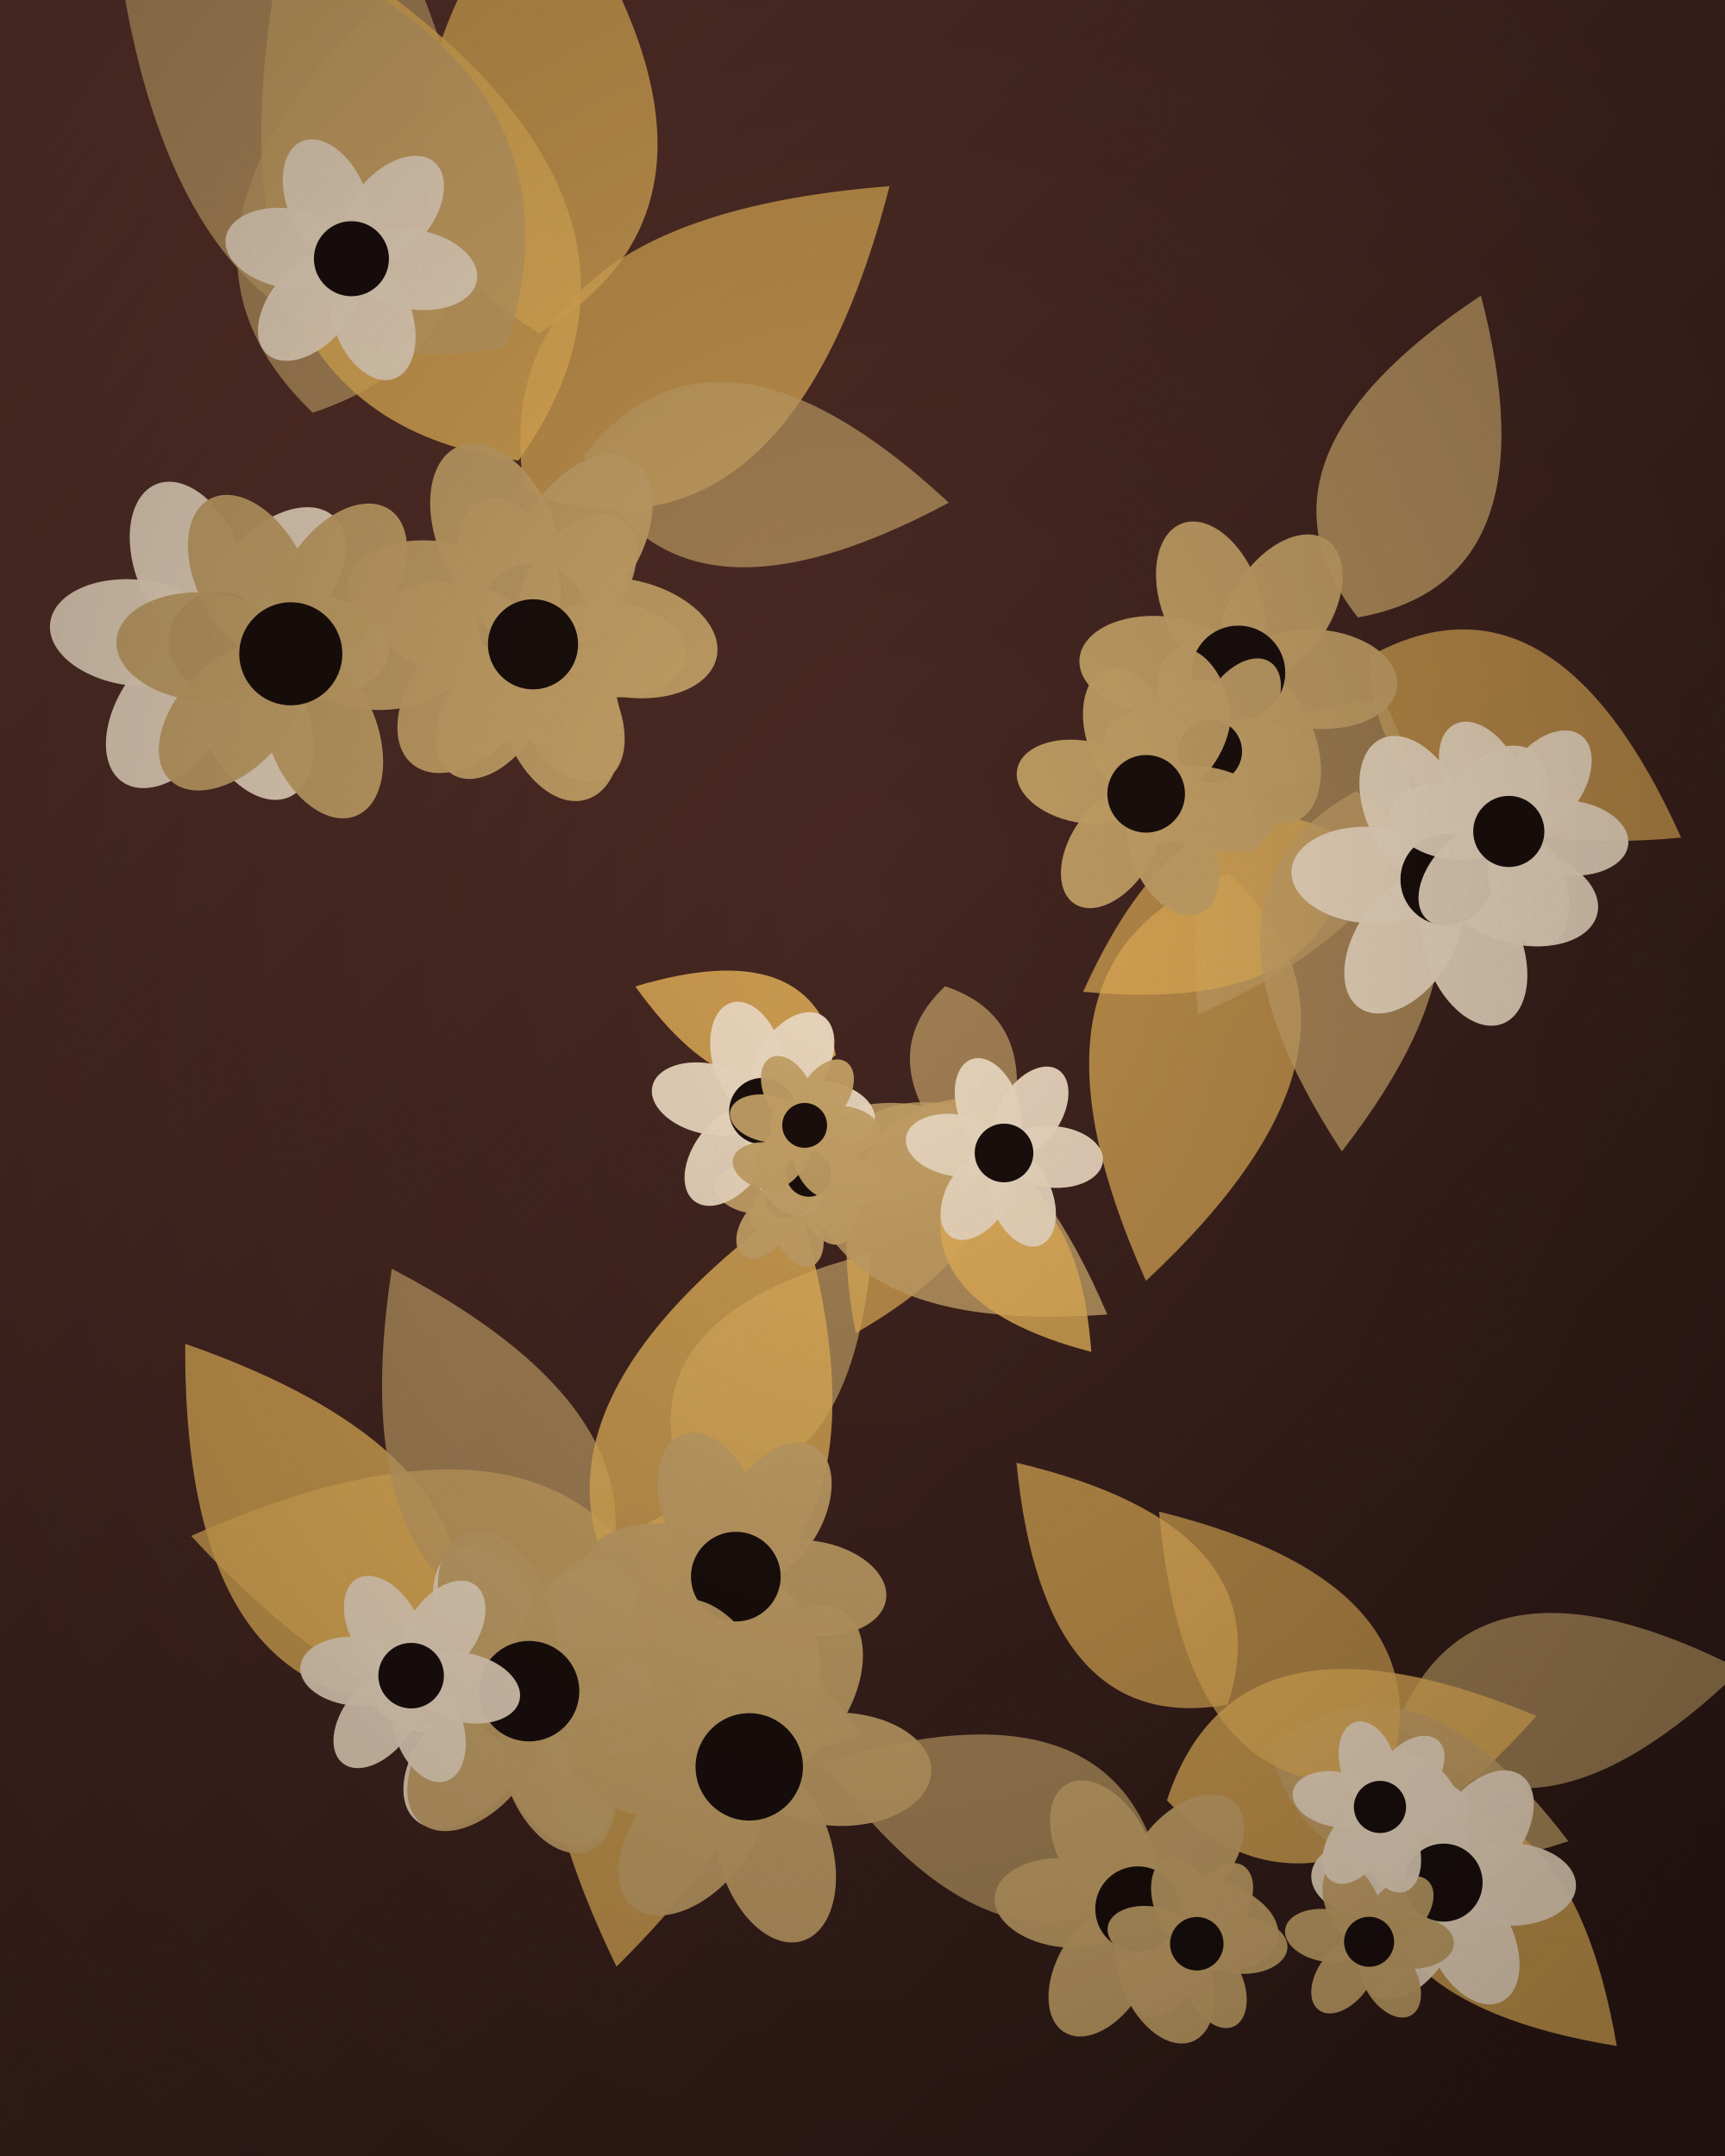
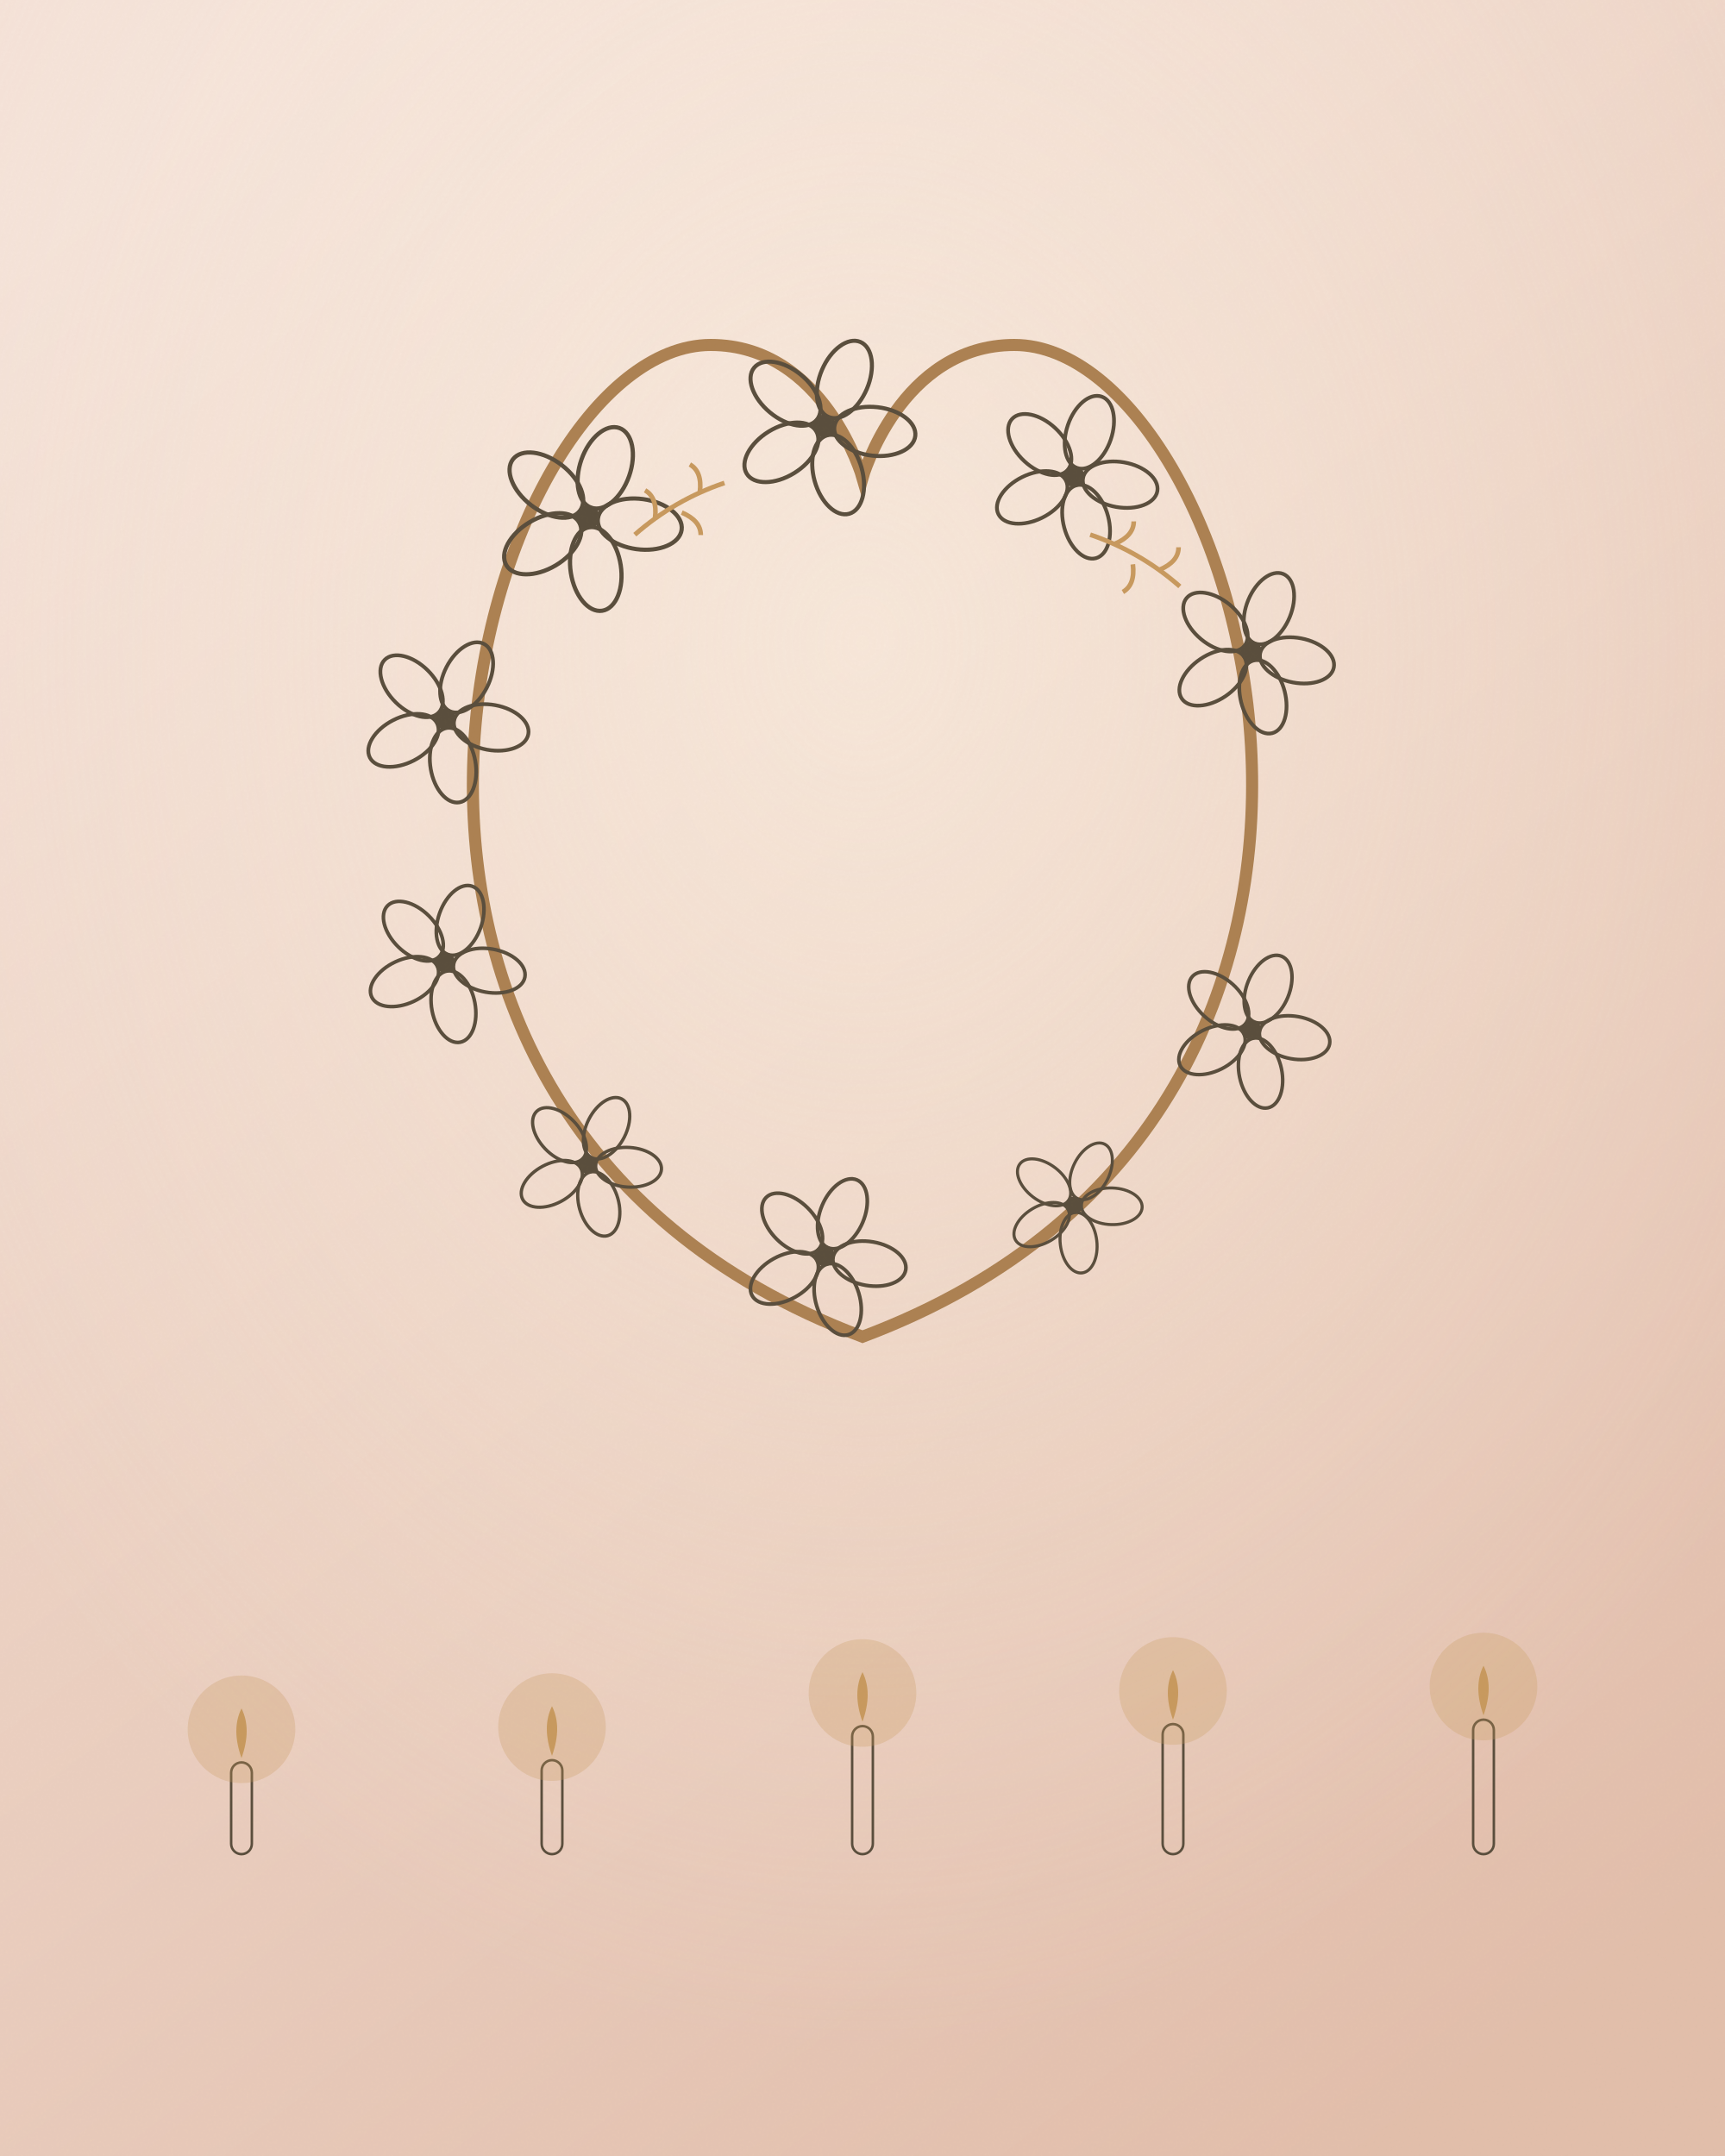
<svg xmlns="http://www.w3.org/2000/svg" width="800" height="1000" viewBox="0 0 800 1000" role="img">
  <defs>
-     <linearGradient id="g5" x1="0.1" y1="0" x2="0.9" y2="1">
-       <stop offset="0%" stop-color="#5c342c" />
-       <stop offset="100%" stop-color="#2c1815" />
+     <linearGradient id="g5" x1="0.2" y1="0" x2="0.8" y2="1">
+       <stop offset="0%" stop-color="#f5e2d8" />
+       <stop offset="100%" stop-color="#e3bfab" />
    </linearGradient>
-     <radialGradient id="v5" cx="50%" cy="42%" r="72%">
-       <stop offset="0%" stop-color="#000000" stop-opacity="0" />
-       <stop offset="100%" stop-color="#000000" stop-opacity="0.3" />
+     <radialGradient id="glow5" cx="50%" cy="30%" r="65%">
+       <stop offset="0%" stop-color="#fff6e8" stop-opacity="0.55" />
+       <stop offset="100%" stop-color="#fff6e8" stop-opacity="0" />
    </radialGradient>
    <filter id="n5">
-       <feTurbulence type="fractalNoise" baseFrequency="0.8" numOctaves="2" stitchTiles="stitch" result="noise" />
-       <feColorMatrix in="noise" type="matrix" values="0 0 0 0 0  0 0 0 0 0  0 0 0 0 0  0 0 0 0.06 0" />
+       <feTurbulence type="fractalNoise" baseFrequency="0.85" numOctaves="2" stitchTiles="stitch" result="noise" />
+       <feColorMatrix in="noise" type="matrix" values="0 0 0 0 0  0 0 0 0 0  0 0 0 0 0  0 0 0 0.035 0" />
    </filter>
  </defs>
  <rect width="800" height="1000" fill="url(#g5)" />
-   <path d="M 243.233 228.276 Q 309.509 117.816 464.154 228.276 Q 309.509 338.736 243.233 228.276 Z" fill="#e8b45a" opacity="0.757" transform="rotate(320.0293 243.233 228.2761)" />
-   <path d="M 270.814 211.322 Q 322.001 126.01 441.437 211.322 Q 322.001 296.633 270.814 211.322 Z" fill="#c9a469" opacity="0.718" transform="rotate(7.351852 270.8142 211.3216)" />
-   <path d="M 249.998 154.533 Q 315.678 45.066 468.931 154.533 Q 315.678 263.999 249.998 154.533 Z" fill="#e8b45a" opacity="0.794" transform="rotate(270.1373 249.998 154.5325)" />
-   <path d="M 145.021 191.39 Q 208.057 86.33 355.142 191.39 Q 208.057 296.451 145.021 191.39 Z" fill="#c9a469" opacity="0.731" transform="rotate(282.8302 145.0212 191.3903)" />
-   <path d="M 240.477 213.599 Q 321.637 78.332 511.01 213.599 Q 321.637 348.865 240.477 213.599 Z" fill="#e8b45a" opacity="0.834" transform="rotate(246.5417 240.4766 213.5988)" />
-   <path d="M 234.646 161.217 Q 318.556 21.367 514.346 161.217 Q 318.556 301.067 234.646 161.217 Z" fill="#c9a469" opacity="0.788" transform="rotate(229.0494 234.6455 161.2171)" />
-   <g>
-     <ellipse cx="289.0" cy="295.8" rx="44.3" ry="27.2" fill="#c9a469" opacity="0.96" transform="rotate(11.55451 289.0 295.8)" />
-     <ellipse cx="259.2" cy="328.4" rx="44.3" ry="27.2" fill="#c9a469" opacity="0.96" transform="rotate(73.32517 259.2 328.4)" />
-     <ellipse cx="219.5" cy="320.3" rx="44.3" ry="27.2" fill="#c9a469" opacity="0.96" transform="rotate(129.6986 219.5 320.3)" />
-     <ellipse cx="204.9" cy="278.7" rx="44.3" ry="27.2" fill="#c9a469" opacity="0.96" transform="rotate(191.5061 204.9 278.7)" />
-     <ellipse cx="230.0" cy="247.8" rx="44.3" ry="27.2" fill="#c9a469" opacity="0.96" transform="rotate(246.7668 230.0 247.8)" />
-     <ellipse cx="269.7" cy="250.9" rx="44.3" ry="27.2" fill="#c9a469" opacity="0.96" transform="rotate(302.0682 269.7 250.9)" />
-     <circle cx="246.931" cy="287.248" r="25.7" fill="#1a0f0d" />
+   <rect width="800" height="1000" fill="url(#glow5)" />
+   <path d="M 400 620     C 118.4 514.4, 224 160, 329.6 160     C 382.4 160, 400 221.6, 400 221.6     C 400 221.6, 417.6 160, 470.4 160     C 576 160, 681.6 514.4, 400 620 Z" fill="none" stroke="#ad8253" stroke-width="5.6" />
+   <g fill="none" stroke="#5b4f3d" stroke-width="1.646">
+     <ellipse cx="600.4" cy="481.3" rx="16.5" ry="9.9" transform="rotate(10.18685 600.4 481.3)" />
+     <ellipse cx="584.6" cy="497.7" rx="16.5" ry="9.9" transform="rotate(78.00938 584.6 497.7)" />
+     <ellipse cx="562.1" cy="486.9" rx="16.5" ry="9.9" transform="rotate(153.3269 562.1 486.9)" />
+     <ellipse cx="565.2" cy="464.0" rx="16.5" ry="9.9" transform="rotate(222.3107 565.2 464.0)" />
+     <ellipse cx="588.1" cy="458.8" rx="16.5" ry="9.9" transform="rotate(292.3525 588.1 458.8)" />
+     <circle cx="580.34" cy="477.711" r="4.6" fill="#5b4f3d" stroke="none" />
  </g>
-   <g>
-     <ellipse cx="140.4" cy="299.8" rx="40.1" ry="24.6" fill="#f0ddc4" opacity="0.96" transform="rotate(2.954068 140.4 299.8)" />
-     <ellipse cx="117.7" cy="333.1" rx="40.1" ry="24.6" fill="#f0ddc4" opacity="0.96" transform="rotate(65.48735 117.7 333.1)" />
-     <ellipse cx="79.6" cy="329.7" rx="40.1" ry="24.6" fill="#f0ddc4" opacity="0.96" transform="rotate(124.6128 79.6 329.7)" />
-     <ellipse cx="63.1" cy="293.5" rx="40.1" ry="24.6" fill="#f0ddc4" opacity="0.96" transform="rotate(186.3871 63.1 293.5)" />
-     <ellipse cx="87.4" cy="261.8" rx="40.1" ry="24.6" fill="#f0ddc4" opacity="0.96" transform="rotate(248.3788 87.4 261.8)" />
-     <ellipse cx="127.8" cy="269.2" rx="40.1" ry="24.6" fill="#f0ddc4" opacity="0.96" transform="rotate(312.4005 127.8 269.2)" />
-     <circle cx="101.647" cy="297.797" r="23.3" fill="#1a0f0d" />
+   <g fill="none" stroke="#5b4f3d" stroke-width="1.412">
+     <ellipse cx="515.6" cy="559.5" rx="14.1" ry="8.5" transform="rotate(1.771385 515.6 559.5)" />
+     <ellipse cx="500.2" cy="576.4" rx="14.1" ry="8.5" transform="rotate(83.26355 500.2 576.4)" />
+     <ellipse cx="483.1" cy="568.0" rx="14.1" ry="8.5" transform="rotate(149.1202 483.1 568.0)" />
+     <ellipse cx="484.2" cy="548.4" rx="14.1" ry="8.5" transform="rotate(217.3436 484.2 548.4)" />
+     <ellipse cx="506.0" cy="543.3" rx="14.1" ry="8.5" transform="rotate(296.5987 506.0 543.3)" />
+     <circle cx="498.125" cy="558.977" r="4.0" fill="#5b4f3d" stroke="none" />
  </g>
-   <g>
-     <ellipse cx="174.7" cy="304.1" rx="41.2" ry="25.2" fill="#c9a469" opacity="0.96" transform="rotate(1.217179 174.7 304.1)" />
-     <ellipse cx="149.7" cy="340.2" rx="41.2" ry="25.2" fill="#c9a469" opacity="0.96" transform="rotate(68.09406 149.7 340.2)" />
-     <ellipse cx="107.4" cy="332.1" rx="41.2" ry="25.2" fill="#c9a469" opacity="0.96" transform="rotate(133.5525 107.4 332.1)" />
-     <ellipse cx="95.1" cy="300.1" rx="41.2" ry="25.2" fill="#c9a469" opacity="0.96" transform="rotate(184.5508 95.1 300.1)" />
-     <ellipse cx="116.5" cy="267.9" rx="41.2" ry="25.2" fill="#c9a469" opacity="0.96" transform="rotate(242.5305 116.5 267.9)" />
-     <ellipse cx="157.5" cy="270.4" rx="41.2" ry="25.2" fill="#c9a469" opacity="0.96" transform="rotate(304.5295 157.5 270.4)" />
-     <circle cx="134.863" cy="303.246" r="23.9" fill="#1a0f0d" />
+   <g fill="none" stroke="#5b4f3d" stroke-width="1.706">
+     <ellipse cx="403.2" cy="586.1" rx="17.1" ry="10.2" transform="rotate(9.80193 403.2 586.1)" />
+     <ellipse cx="388.5" cy="602.7" rx="17.1" ry="10.2" transform="rotate(73.13275 388.5 602.7)" />
+     <ellipse cx="363.8" cy="592.7" rx="17.1" ry="10.2" transform="rotate(151.1736 363.8 592.7)" />
+     <ellipse cx="367.4" cy="567.5" rx="17.1" ry="10.2" transform="rotate(225.0028 367.4 567.5)" />
+     <ellipse cx="390.7" cy="563.0" rx="17.1" ry="10.2" transform="rotate(293.0994 390.7 563.0)" />
+     <circle cx="382.36" cy="582.465" r="4.8" fill="#5b4f3d" stroke="none" />
  </g>
-   <g>
-     <ellipse cx="191.6" cy="125.0" rx="30.0" ry="18.4" fill="#f0ddc4" opacity="0.96" transform="rotate(9.924833 191.6 125.0)" />
-     <ellipse cx="172.7" cy="147.4" rx="30.0" ry="18.4" fill="#f0ddc4" opacity="0.96" transform="rotate(70.40236 172.7 147.4)" />
-     <ellipse cx="143.8" cy="141.8" rx="30.0" ry="18.4" fill="#f0ddc4" opacity="0.96" transform="rotate(131.4509 143.8 141.8)" />
-     <ellipse cx="134.3" cy="115.2" rx="30.0" ry="18.4" fill="#f0ddc4" opacity="0.96" transform="rotate(189.578 134.3 115.2)" />
-     <ellipse cx="151.7" cy="93.2" rx="30.0" ry="18.4" fill="#f0ddc4" opacity="0.96" transform="rotate(247.1266 151.7 93.2)" />
-     <ellipse cx="181.9" cy="98.0" rx="30.0" ry="18.4" fill="#f0ddc4" opacity="0.96" transform="rotate(310.6841 181.9 98.0)" />
-     <circle cx="162.979" cy="119.996" r="17.4" fill="#1a0f0d" />
+   <g fill="none" stroke="#5b4f3d" stroke-width="1.527">
+     <ellipse cx="291.5" cy="541.4" rx="15.3" ry="9.2" transform="rotate(3.720738 291.5 541.4)" />
+     <ellipse cx="277.7" cy="558.4" rx="15.3" ry="9.2" transform="rotate(74.355 277.7 558.4)" />
+     <ellipse cx="255.9" cy="549.1" rx="15.3" ry="9.2" transform="rotate(151.8477 255.9 549.1)" />
+     <ellipse cx="259.5" cy="526.5" rx="15.3" ry="9.2" transform="rotate(226.1896 259.5 526.5)" />
+     <ellipse cx="281.3" cy="523.3" rx="15.3" ry="9.2" transform="rotate(297.1334 281.3 523.3)" />
+     <circle cx="272.626" cy="540.145" r="4.3" fill="#5b4f3d" stroke="none" />
  </g>
-   <g>
-     <ellipse cx="282.0" cy="301.3" rx="36.1" ry="22.1" fill="#c9a469" opacity="0.96" transform="rotate(4.010127 282.0 301.3)" />
-     <ellipse cx="263.8" cy="329.6" rx="36.1" ry="22.1" fill="#c9a469" opacity="0.96" transform="rotate(61.66928 263.8 329.6)" />
-     <ellipse cx="228.8" cy="328.5" rx="36.1" ry="22.1" fill="#c9a469" opacity="0.96" transform="rotate(121.8889 228.8 328.5)" />
-     <ellipse cx="212.9" cy="292.4" rx="36.1" ry="22.1" fill="#c9a469" opacity="0.96" transform="rotate(190.7258 212.9 292.4)" />
-     <ellipse cx="236.1" cy="265.8" rx="36.1" ry="22.1" fill="#c9a469" opacity="0.96" transform="rotate(251.4243 236.1 265.8)" />
-     <ellipse cx="267.6" cy="270.5" rx="36.1" ry="22.1" fill="#c9a469" opacity="0.96" transform="rotate(305.7972 267.6 270.5)" />
-     <circle cx="247.195" cy="298.845" r="20.9" fill="#1a0f0d" />
+   <g fill="none" stroke="#5b4f3d" stroke-width="1.676">
+     <ellipse cx="226.9" cy="450.2" rx="16.8" ry="10.1" transform="rotate(10.26584 226.9 450.2)" />
+     <ellipse cx="210.3" cy="466.9" rx="16.8" ry="10.1" transform="rotate(79.29087 210.3 466.9)" />
+     <ellipse cx="187.6" cy="455.3" rx="16.8" ry="10.1" transform="rotate(154.9621 187.6 455.3)" />
+     <ellipse cx="191.7" cy="431.9" rx="16.8" ry="10.1" transform="rotate(224.724 191.7 431.9)" />
+     <ellipse cx="213.4" cy="426.9" rx="16.8" ry="10.1" transform="rotate(289.6021 213.4 426.9)" />
+     <circle cx="206.444" cy="446.486" r="4.7" fill="#5b4f3d" stroke="none" />
  </g>
-   <path d="M 569.73 405.321 Q 627.512 309.018 762.337 405.321 Q 627.512 501.625 569.73 405.321 Z" fill="#e8b45a" opacity="0.729" transform="rotate(101.463 569.7295 405.3212)" />
-   <path d="M 629.742 286.376 Q 677.682 206.477 789.541 286.376 Q 677.682 366.275 629.742 286.376 Z" fill="#c9a469" opacity="0.808" transform="rotate(290.9151 629.7423 286.376)" />
-   <path d="M 635.38 304.285 Q 685.498 220.755 802.44 304.285 Q 685.498 387.815 635.38 304.285 Z" fill="#e8b45a" opacity="0.714" transform="rotate(30.27469 635.3798 304.285)" />
-   <path d="M 641.812 325.063 Q 692.545 240.509 810.92 325.063 Q 692.545 409.617 641.812 325.063 Z" fill="#c9a469" opacity="0.704" transform="rotate(120.6528 641.8123 325.0632)" />
-   <path d="M 624.566 388.948 Q 666.985 318.248 765.964 388.948 Q 666.985 459.647 624.566 388.948 Z" fill="#e8b45a" opacity="0.711" transform="rotate(149.8272 624.5658 388.9476)" />
-   <path d="M 628.855 366.931 Q 679.027 283.31 796.096 366.931 Q 679.027 450.551 628.855 366.931 Z" fill="#c9a469" opacity="0.763" transform="rotate(92.24228 628.8551 366.9307)" />
-   <g>
-     <ellipse cx="610.5" cy="315.0" rx="37.6" ry="23.0" fill="#c9a469" opacity="0.96" transform="rotate(4.751684 610.5 315.0)" />
-     <ellipse cx="587.3" cy="345.9" rx="37.6" ry="23.0" fill="#c9a469" opacity="0.96" transform="rotate(69.06809 587.3 345.9)" />
-     <ellipse cx="552.9" cy="341.4" rx="37.6" ry="23.0" fill="#c9a469" opacity="0.96" transform="rotate(125.9094 552.9 341.4)" />
-     <ellipse cx="538.1" cy="308.8" rx="37.6" ry="23.0" fill="#c9a469" opacity="0.96" transform="rotate(185.0459 538.1 308.8)" />
-     <ellipse cx="561.4" cy="278.0" rx="37.6" ry="23.0" fill="#c9a469" opacity="0.96" transform="rotate(249.3512 561.4 278.0)" />
-     <ellipse cx="594.4" cy="281.7" rx="37.6" ry="23.0" fill="#c9a469" opacity="0.96" transform="rotate(303.6615 594.4 281.7)" />
-     <circle cx="574.27" cy="311.976" r="21.8" fill="#1a0f0d" />
+   <g fill="none" stroke="#5b4f3d" stroke-width="1.753">
+     <ellipse cx="227.8" cy="337.4" rx="17.5" ry="10.5" transform="rotate(10.33864 227.8 337.4)" />
+     <ellipse cx="210.1" cy="354.9" rx="17.5" ry="10.5" transform="rotate(80.30091 210.1 354.9)" />
+     <ellipse cx="187.1" cy="343.4" rx="17.5" ry="10.5" transform="rotate(152.8775 187.1 343.4)" />
+     <ellipse cx="190.9" cy="318.3" rx="17.5" ry="10.5" transform="rotate(224.4254 190.9 318.3)" />
+     <ellipse cx="216.4" cy="314.2" rx="17.5" ry="10.5" transform="rotate(297.2436 216.4 314.2)" />
+     <circle cx="206.444" cy="333.514" r="4.9" fill="#5b4f3d" stroke="none" />
  </g>
-   <g>
-     <ellipse cx="705.2" cy="415.7" rx="36.5" ry="22.4" fill="#f0ddc4" opacity="0.96" transform="rotate(12.69672 705.2 415.7)" />
-     <ellipse cx="683.6" cy="440.8" rx="36.5" ry="22.4" fill="#f0ddc4" opacity="0.96" transform="rotate(68.62433 683.6 440.8)" />
-     <ellipse cx="651.0" cy="437.3" rx="36.5" ry="22.4" fill="#f0ddc4" opacity="0.96" transform="rotate(123.8409 651.0 437.3)" />
-     <ellipse cx="635.4" cy="405.9" rx="36.5" ry="22.4" fill="#f0ddc4" opacity="0.96" transform="rotate(183.3421 635.4 405.9)" />
-     <ellipse cx="655.9" cy="375.8" rx="36.5" ry="22.4" fill="#f0ddc4" opacity="0.96" transform="rotate(245.227 655.9 375.8)" />
-     <ellipse cx="690.4" cy="378.6" rx="36.5" ry="22.4" fill="#f0ddc4" opacity="0.96" transform="rotate(303.8809 690.4 378.6)" />
-     <circle cx="670.691" cy="407.93" r="21.2" fill="#1a0f0d" />
+   <g fill="none" stroke="#5b4f3d" stroke-width="1.958">
+     <ellipse cx="296.7" cy="243.1" rx="19.6" ry="11.7" transform="rotate(7.758853 296.7 243.1)" />
+     <ellipse cx="276.3" cy="263.9" rx="19.6" ry="11.7" transform="rotate(81.20485 276.3 263.9)" />
+     <ellipse cx="251.7" cy="252.2" rx="19.6" ry="11.7" transform="rotate(149.4135 251.7 252.2)" />
+     <ellipse cx="253.4" cy="225.0" rx="19.6" ry="11.7" transform="rotate(217.6545 253.4 225.0)" />
+     <ellipse cx="280.7" cy="217.0" rx="19.6" ry="11.7" transform="rotate(289.5001 280.7 217.0)" />
+     <circle cx="272.626" cy="239.855" r="5.5" fill="#5b4f3d" stroke="none" />
  </g>
-   <g>
-     <ellipse cx="585.8" cy="349.5" rx="25.3" ry="15.5" fill="#c9a469" opacity="0.96" transform="rotate(2.438411 585.8 349.5)" />
-     <ellipse cx="570.5" cy="371.2" rx="25.3" ry="15.5" fill="#c9a469" opacity="0.96" transform="rotate(67.88216 570.5 371.2)" />
-     <ellipse cx="547.2" cy="368.6" rx="25.3" ry="15.5" fill="#c9a469" opacity="0.96" transform="rotate(125.055 547.2 368.6)" />
-     <ellipse cx="537.1" cy="344.9" rx="25.3" ry="15.5" fill="#c9a469" opacity="0.96" transform="rotate(188.502 537.1 344.9)" />
-     <ellipse cx="553.6" cy="325.2" rx="25.3" ry="15.5" fill="#c9a469" opacity="0.96" transform="rotate(251.5473 553.6 325.2)" />
-     <ellipse cx="575.0" cy="328.1" rx="25.3" ry="15.5" fill="#c9a469" opacity="0.96" transform="rotate(303.8019 575.0 328.1)" />
-     <circle cx="561.312" cy="348.485" r="14.7" fill="#1a0f0d" />
+   <g fill="none" stroke="#5b4f3d" stroke-width="1.891">
+     <ellipse cx="405.7" cy="200.1" rx="18.9" ry="11.3" transform="rotate(6.346205 405.7 200.1)" />
+     <ellipse cx="388.7" cy="220.1" rx="18.9" ry="11.3" transform="rotate(74.36325 388.7 220.1)" />
+     <ellipse cx="362.4" cy="209.8" rx="18.9" ry="11.3" transform="rotate(148.3899 362.4 209.8)" />
+     <ellipse cx="364.3" cy="182.6" rx="18.9" ry="11.3" transform="rotate(219.6902 364.3 182.6)" />
+     <ellipse cx="391.6" cy="176.0" rx="18.9" ry="11.3" transform="rotate(293.1097 391.6 176.0)" />
+     <circle cx="382.36" cy="197.535" r="5.3" fill="#5b4f3d" stroke="none" />
  </g>
-   <g>
-     <ellipse cx="727.0" cy="388.6" rx="28.3" ry="17.4" fill="#f0ddc4" opacity="0.96" transform="rotate(6.205631 727.0 388.6)" />
-     <ellipse cx="708.9" cy="411.5" rx="28.3" ry="17.4" fill="#f0ddc4" opacity="0.96" transform="rotate(70.42256 708.9 411.5)" />
-     <ellipse cx="681.0" cy="405.7" rx="28.3" ry="17.4" fill="#f0ddc4" opacity="0.96" transform="rotate(133.1327 681.0 405.7)" />
-     <ellipse cx="672.7" cy="381.0" rx="28.3" ry="17.4" fill="#f0ddc4" opacity="0.96" transform="rotate(189.7824 672.7 381.0)" />
-     <ellipse cx="687.4" cy="361.2" rx="28.3" ry="17.4" fill="#f0ddc4" opacity="0.96" transform="rotate(243.2453 687.4 361.2)" />
-     <ellipse cx="716.2" cy="363.7" rx="28.3" ry="17.4" fill="#f0ddc4" opacity="0.96" transform="rotate(307.0054 716.2 363.7)" />
-     <circle cx="699.733" cy="385.639" r="16.5" fill="#1a0f0d" />
+   <g fill="none" stroke="#5b4f3d" stroke-width="1.751">
+     <ellipse cx="519.5" cy="224.8" rx="17.5" ry="10.5" transform="rotate(9.920413 519.5 224.8)" />
+     <ellipse cx="503.7" cy="242.0" rx="17.5" ry="10.5" transform="rotate(75.05499 503.7 242.0)" />
+     <ellipse cx="478.7" cy="230.7" rx="17.5" ry="10.5" transform="rotate(153.6264 478.7 230.7)" />
+     <ellipse cx="482.2" cy="206.2" rx="17.5" ry="10.5" transform="rotate(222.8931 482.2 206.2)" />
+     <ellipse cx="505.2" cy="200.5" rx="17.5" ry="10.5" transform="rotate(288.9737 505.2 200.5)" />
+     <circle cx="498.125" cy="221.023" r="4.9" fill="#5b4f3d" stroke="none" />
  </g>
-   <g>
-     <ellipse cx="560.7" cy="375.1" rx="30.9" ry="19.0" fill="#c9a469" opacity="0.96" transform="rotate(13.25542 560.7 375.1)" />
-     <ellipse cx="544.0" cy="395.4" rx="30.9" ry="19.0" fill="#c9a469" opacity="0.96" transform="rotate(65.50257 544.0 395.4)" />
-     <ellipse cx="515.2" cy="393.3" rx="30.9" ry="19.0" fill="#c9a469" opacity="0.96" transform="rotate(123.007 515.2 393.3)" />
-     <ellipse cx="502.1" cy="362.6" rx="30.9" ry="19.0" fill="#c9a469" opacity="0.96" transform="rotate(190.7644 502.1 362.6)" />
-     <ellipse cx="522.6" cy="339.6" rx="30.9" ry="19.0" fill="#c9a469" opacity="0.96" transform="rotate(252.5498 522.6 339.6)" />
-     <ellipse cx="547.7" cy="343.0" rx="30.9" ry="19.0" fill="#c9a469" opacity="0.96" transform="rotate(302.7486 547.7 343.0)" />
-     <circle cx="531.554" cy="368.194" r="18.0" fill="#1a0f0d" />
+   <g fill="none" stroke="#5b4f3d" stroke-width="1.739">
+     <ellipse cx="601.5" cy="306.3" rx="17.4" ry="10.4" transform="rotate(10.84204 601.5 306.3)" />
+     <ellipse cx="585.7" cy="323.2" rx="17.4" ry="10.4" transform="rotate(75.64062 585.7 323.2)" />
+     <ellipse cx="562.5" cy="314.3" rx="17.4" ry="10.4" transform="rotate(146.0244 562.5 314.3)" />
+     <ellipse cx="563.7" cy="288.5" rx="17.4" ry="10.4" transform="rotate(219.6236 563.7 288.5)" />
+     <ellipse cx="588.5" cy="282.3" rx="17.4" ry="10.4" transform="rotate(292.3711 588.5 282.3)" />
+     <circle cx="580.34" cy="302.289" r="4.9" fill="#5b4f3d" stroke="none" />
  </g>
-   <path d="M 313.13 758.857 Q 381.905 644.232 542.38 758.857 Q 381.905 873.482 313.13 758.857 Z" fill="#e8b45a" opacity="0.772" transform="rotate(191.6929 313.1302 758.8568)" />
-   <path d="M 273.837 764.712 Q 313.613 698.419 406.423 764.712 Q 313.613 831.005 273.837 764.712 Z" fill="#c9a469" opacity="0.798" transform="rotate(17.71914 273.837 764.7117)" />
-   <path d="M 203.396 789.641 Q 264.496 687.806 407.064 789.641 Q 264.496 891.475 203.396 789.641 Z" fill="#e8b45a" opacity="0.824" transform="rotate(234.7639 203.3957 789.6407)" />
-   <path d="M 315.584 684.755 Q 356.445 616.654 451.786 684.755 Q 356.445 752.856 315.584 684.755 Z" fill="#c9a469" opacity="0.733" transform="rotate(310.6049 315.584 684.7549)" />
-   <path d="M 322.846 695.832 Q 388.68 586.109 542.292 695.832 Q 388.68 805.555 322.846 695.832 Z" fill="#e8b45a" opacity="0.805" transform="rotate(99.68673 322.8463 695.8321)" />
-   <path d="M 268.294 759.317 Q 325.758 663.543 459.841 759.317 Q 325.758 855.09 268.294 759.317 Z" fill="#c9a469" opacity="0.728" transform="rotate(243.1204 268.2938 759.3167)" />
-   <path d="M 301.704 758.32 Q 365.567 651.881 514.581 758.32 Q 365.567 864.758 301.704 758.32 Z" fill="#e8b45a" opacity="0.819" transform="rotate(288.6836 301.7043 758.3198)" />
-   <g>
-     <ellipse cx="375.5" cy="736.5" rx="35.8" ry="21.9" fill="#c9a469" opacity="0.96" transform="rotate(8.655278 375.5 736.5)" />
-     <ellipse cx="355.8" cy="762.7" rx="35.8" ry="21.9" fill="#c9a469" opacity="0.96" transform="rotate(65.19814 355.8 762.7)" />
-     <ellipse cx="320.1" cy="758.7" rx="35.8" ry="21.9" fill="#c9a469" opacity="0.96" transform="rotate(127.6172 320.1 758.7)" />
-     <ellipse cx="306.7" cy="728.6" rx="35.8" ry="21.9" fill="#c9a469" opacity="0.96" transform="rotate(184.4622 306.7 728.6)" />
-     <ellipse cx="329.0" cy="698.9" rx="35.8" ry="21.9" fill="#c9a469" opacity="0.96" transform="rotate(249.217 329.0 698.9)" />
-     <ellipse cx="359.3" cy="701.7" rx="35.8" ry="21.9" fill="#c9a469" opacity="0.96" transform="rotate(301.4126 359.3 701.7)" />
-     <circle cx="341.249" cy="731.283" r="20.8" fill="#1a0f0d" />
+   <g stroke="#c99a5f" stroke-width="2.16" fill="none" transform="rotate(-30 294.4 248)">
+     <path d="M 294.4 248 Q 318.4 243.2 342.4 248" />
+     <path d="M 306.4 246 q 5.76 -7.68 2.4 -13.44" />
+     <path d="M 318.4 250 q 5.76 7.68 2.4 13.44" />
+     <path d="M 330.4 246 q 5.76 -7.68 2.4 -13.44" />
  </g>
-   <g>
-     <ellipse cx="278.4" cy="790.7" rx="38.2" ry="23.4" fill="#f0ddc4" opacity="0.96" transform="rotate(5.525783 278.4 790.7)" />
-     <ellipse cx="257.7" cy="820.3" rx="38.2" ry="23.4" fill="#f0ddc4" opacity="0.96" transform="rotate(64.02493 257.7 820.3)" />
-     <ellipse cx="217.6" cy="815.2" rx="38.2" ry="23.4" fill="#f0ddc4" opacity="0.96" transform="rotate(130.3897 217.6 815.2)" />
-     <ellipse cx="205.0" cy="781.7" rx="38.2" ry="23.4" fill="#f0ddc4" opacity="0.96" transform="rotate(188.3952 205.0 781.7)" />
-     <ellipse cx="227.0" cy="753.1" rx="38.2" ry="23.4" fill="#f0ddc4" opacity="0.96" transform="rotate(246.7506 227.0 753.1)" />
-     <ellipse cx="264.8" cy="758.3" rx="38.2" ry="23.4" fill="#f0ddc4" opacity="0.96" transform="rotate(308.8602 264.8 758.3)" />
-     <circle cx="241.557" cy="787.092" r="22.2" fill="#1a0f0d" />
+   <g stroke="#c99a5f" stroke-width="2.16" fill="none" transform="rotate(30 505.6 248)">
+     <path d="M 505.6 248 Q 529.6 243.2 553.6 248" />
+     <path d="M 517.6 246 q 5.76 -7.68 2.4 -13.44" />
+     <path d="M 529.6 250 q 5.76 7.68 2.4 13.44" />
+     <path d="M 541.6 246 q 5.76 -7.68 2.4 -13.44" />
  </g>
-   <g>
-     <ellipse cx="284.1" cy="788.3" rx="40.2" ry="24.6" fill="#c9a469" opacity="0.96" transform="rotate(5.67886 284.1 788.3)" />
-     <ellipse cx="258.9" cy="820.9" rx="40.2" ry="24.6" fill="#c9a469" opacity="0.96" transform="rotate(69.71527 258.9 820.9)" />
-     <ellipse cx="220.7" cy="814.5" rx="40.2" ry="24.6" fill="#c9a469" opacity="0.96" transform="rotate(129.2828 220.7 814.5)" />
-     <ellipse cx="207.3" cy="776.3" rx="40.2" ry="24.6" fill="#c9a469" opacity="0.96" transform="rotate(192.0298 207.3 776.3)" />
-     <ellipse cx="230.5" cy="748.4" rx="40.2" ry="24.6" fill="#c9a469" opacity="0.96" transform="rotate(247.5669 230.5 748.4)" />
-     <ellipse cx="269.8" cy="754.1" rx="40.2" ry="24.6" fill="#c9a469" opacity="0.96" transform="rotate(308.8475 269.8 754.1)" />
-     <circle cx="245.366" cy="784.4" r="23.3" fill="#1a0f0d" />
-   </g>
-   <g>
-     <ellipse cx="215.4" cy="782.8" rx="26.2" ry="16.0" fill="#f0ddc4" opacity="0.96" transform="rotate(12.69549 215.4 782.8)" />
-     <ellipse cx="198.7" cy="801.2" rx="26.2" ry="16.0" fill="#f0ddc4" opacity="0.96" transform="rotate(71.52621 198.7 801.2)" />
-     <ellipse cx="175.1" cy="797.2" rx="26.2" ry="16.0" fill="#f0ddc4" opacity="0.96" transform="rotate(127.8775 175.1 797.2)" />
-     <ellipse cx="165.4" cy="775.2" rx="26.2" ry="16.0" fill="#f0ddc4" opacity="0.96" transform="rotate(184.623 165.4 775.2)" />
-     <ellipse cx="178.4" cy="755.1" rx="26.2" ry="16.0" fill="#f0ddc4" opacity="0.96" transform="rotate(240.9227 178.4 755.1)" />
-     <ellipse cx="205.2" cy="756.5" rx="26.2" ry="16.0" fill="#f0ddc4" opacity="0.96" transform="rotate(304.9554 205.2 756.5)" />
-     <circle cx="190.674" cy="777.208" r="15.2" fill="#1a0f0d" />
-   </g>
-   <g>
-     <ellipse cx="389.0" cy="820.6" rx="42.9" ry="26.3" fill="#c9a469" opacity="0.96" transform="rotate(1.508779 389.0 820.6)" />
-     <ellipse cx="359.6" cy="859.2" rx="42.9" ry="26.3" fill="#c9a469" opacity="0.96" transform="rotate(73.03873 359.6 859.2)" />
-     <ellipse cx="320.9" cy="851.4" rx="42.9" ry="26.3" fill="#c9a469" opacity="0.96" transform="rotate(129.7547 320.9 851.4)" />
-     <ellipse cx="306.1" cy="816.6" rx="42.9" ry="26.3" fill="#c9a469" opacity="0.96" transform="rotate(184.0798 306.1 816.6)" />
-     <ellipse cx="329.7" cy="782.0" rx="42.9" ry="26.3" fill="#c9a469" opacity="0.96" transform="rotate(244.7231 329.7 782.0)" />
-     <ellipse cx="368.7" cy="783.8" rx="42.9" ry="26.3" fill="#c9a469" opacity="0.96" transform="rotate(300.7649 368.7 783.8)" />
-     <circle cx="347.482" cy="819.517" r="24.9" fill="#1a0f0d" />
-   </g>
-   <path d="M 569.365 790.628 Q 614.041 716.168 718.286 790.628 Q 614.041 865.088 569.365 790.628 Z" fill="#e8b45a" opacity="0.744" transform="rotate(228.875 569.3654 790.6281)" />
-   <path d="M 648.449 798.453 Q 696.667 718.09 809.174 798.453 Q 696.667 878.815 648.449 798.453 Z" fill="#c9a469" opacity="0.706" transform="rotate(351.3827 648.4494 798.4528)" />
-   <path d="M 541.193 835.048 Q 593.922 747.166 716.956 835.048 Q 593.922 922.93 541.193 835.048 Z" fill="#e8b45a" opacity="0.797" transform="rotate(347.1312 541.1926 835.0479)" />
-   <path d="M 589.284 811.169 Q 632.651 738.891 733.84 811.169 Q 632.651 883.447 589.284 811.169 Z" fill="#c9a469" opacity="0.806" transform="rotate(17.23148 589.284 811.1689)" />
-   <path d="M 643.746 825.305 Q 692.765 743.606 807.143 825.305 Q 692.765 907.003 643.746 825.305 Z" fill="#e8b45a" opacity="0.7" transform="rotate(229.4614 643.7457 825.3047)" />
-   <path d="M 538.533 869.278 Q 588.042 786.763 703.563 869.278 Q 588.042 951.792 538.533 869.278 Z" fill="#c9a469" opacity="0.741" transform="rotate(198.2654 538.5333 869.2775)" />
-   <path d="M 640.936 841.043 Q 686.927 764.392 794.239 841.043 Q 686.927 917.694 640.936 841.043 Z" fill="#e8b45a" opacity="0.801" transform="rotate(44.75463 640.9358 841.043)" />
-   <g>
-     <ellipse cx="559.6" cy="892.5" rx="33.8" ry="20.7" fill="#c9a469" opacity="0.96" transform="rotate(12.54414 559.6 892.5)" />
-     <ellipse cx="540.2" cy="915.6" rx="33.8" ry="20.7" fill="#c9a469" opacity="0.96" transform="rotate(67.50282 540.2 915.6)" />
-     <ellipse cx="511.0" cy="913.6" rx="33.8" ry="20.7" fill="#c9a469" opacity="0.96" transform="rotate(120.4684 511.0 913.6)" />
-     <ellipse cx="495.0" cy="882.6" rx="33.8" ry="20.7" fill="#c9a469" opacity="0.96" transform="rotate(184.9248 495.0 882.6)" />
-     <ellipse cx="511.5" cy="856.9" rx="33.8" ry="20.7" fill="#c9a469" opacity="0.96" transform="rotate(240.4029 511.5 856.9)" />
-     <ellipse cx="549.6" cy="861.0" rx="33.8" ry="20.7" fill="#c9a469" opacity="0.96" transform="rotate(312.0581 549.6 861.0)" />
-     <circle cx="527.647" cy="885.363" r="19.7" fill="#1a0f0d" />
-   </g>
-   <g>
-     <ellipse cx="699.7" cy="874.0" rx="31.2" ry="19.2" fill="#f0ddc4" opacity="0.96" transform="rotate(1.523209 699.7 874.0)" />
-     <ellipse cx="682.7" cy="900.4" rx="31.2" ry="19.2" fill="#f0ddc4" opacity="0.96" transform="rotate(64.00859 682.7 900.4)" />
-     <ellipse cx="653.6" cy="898.9" rx="31.2" ry="19.2" fill="#f0ddc4" opacity="0.96" transform="rotate(121.7156 653.6 898.9)" />
-     <ellipse cx="639.3" cy="871.4" rx="31.2" ry="19.2" fill="#f0ddc4" opacity="0.96" transform="rotate(183.3537 639.3 871.4)" />
-     <ellipse cx="660.3" cy="844.4" rx="31.2" ry="19.2" fill="#f0ddc4" opacity="0.96" transform="rotate(252.3268 660.3 844.4)" />
-     <ellipse cx="687.3" cy="848.8" rx="31.2" ry="19.2" fill="#f0ddc4" opacity="0.96" transform="rotate(306.044 687.3 848.8)" />
-     <circle cx="669.493" cy="873.21" r="18.1" fill="#1a0f0d" />
-   </g>
-   <g>
-     <ellipse cx="654.3" cy="901.0" rx="20.0" ry="12.2" fill="#c9a469" opacity="0.96" transform="rotate(0.9468245 654.3 901.0)" />
-     <ellipse cx="644.5" cy="917.4" rx="20.0" ry="12.2" fill="#c9a469" opacity="0.96" transform="rotate(60.21595 644.5 917.4)" />
-     <ellipse cx="623.5" cy="916.2" rx="20.0" ry="12.2" fill="#c9a469" opacity="0.96" transform="rotate(126.2455 623.5 916.2)" />
-     <ellipse cx="615.8" cy="897.8" rx="20.0" ry="12.2" fill="#c9a469" opacity="0.96" transform="rotate(188.6461 615.8 897.8)" />
-     <ellipse cx="627.1" cy="883.0" rx="20.0" ry="12.2" fill="#c9a469" opacity="0.96" transform="rotate(246.0474 627.1 883.0)" />
-     <ellipse cx="648.4" cy="886.8" rx="20.0" ry="12.2" fill="#c9a469" opacity="0.96" transform="rotate(314.0553 648.4 886.8)" />
-     <circle cx="634.94" cy="900.656" r="11.6" fill="#1a0f0d" />
-   </g>
-   <g>
-     <ellipse cx="660.2" cy="838.1" rx="20.8" ry="12.8" fill="#f0ddc4" opacity="0.96" transform="rotate(0.07202498 660.2 838.1)" />
-     <ellipse cx="645.5" cy="857.5" rx="20.8" ry="12.8" fill="#f0ddc4" opacity="0.96" transform="rotate(74.02983 645.5 857.5)" />
-     <ellipse cx="628.9" cy="855.0" rx="20.8" ry="12.8" fill="#f0ddc4" opacity="0.96" transform="rotate(123.3149 628.9 855.0)" />
-     <ellipse cx="620.1" cy="834.6" rx="20.8" ry="12.8" fill="#f0ddc4" opacity="0.96" transform="rotate(190.0592 620.1 834.6)" />
-     <ellipse cx="634.4" cy="818.7" rx="20.8" ry="12.8" fill="#f0ddc4" opacity="0.96" transform="rotate(253.7935 634.4 818.7)" />
-     <ellipse cx="653.2" cy="822.9" rx="20.8" ry="12.8" fill="#f0ddc4" opacity="0.96" transform="rotate(311.0253 653.2 822.9)" />
-     <circle cx="639.987" cy="838.103" r="12.1" fill="#1a0f0d" />
-   </g>
-   <g>
-     <ellipse cx="575.7" cy="902.4" rx="21.4" ry="13.1" fill="#c9a469" opacity="0.96" transform="rotate(2.479796 575.7 902.4)" />
-     <ellipse cx="563.4" cy="920.4" rx="21.4" ry="13.1" fill="#c9a469" opacity="0.96" transform="rotate(66.05937 563.4 920.4)" />
-     <ellipse cx="541.5" cy="917.2" rx="21.4" ry="13.1" fill="#c9a469" opacity="0.96" transform="rotate(130.8289 541.5 917.2)" />
-     <ellipse cx="534.8" cy="897.5" rx="21.4" ry="13.1" fill="#c9a469" opacity="0.96" transform="rotate(191.1738 534.8 897.5)" />
-     <ellipse cx="548.1" cy="882.1" rx="21.4" ry="13.1" fill="#c9a469" opacity="0.96" transform="rotate(250.4982 548.1 882.1)" />
-     <ellipse cx="565.5" cy="883.7" rx="21.4" ry="13.1" fill="#c9a469" opacity="0.96" transform="rotate(300.5349 565.5 883.7)" />
-     <circle cx="555.033" cy="901.55" r="12.4" fill="#1a0f0d" />
-   </g>
-   <path d="M 446.757 509.192 Q 482.75 449.204 566.733 509.192 Q 482.75 569.18 446.757 509.192 Z" fill="#e8b45a" opacity="0.739" transform="rotate(114.5756 446.7568 509.1918)" />
-   <path d="M 371.277 523.07 Q 421.246 439.789 537.839 523.07 Q 421.246 606.351 371.277 523.07 Z" fill="#c9a469" opacity="0.834" transform="rotate(31.34259 371.2774 523.0704)" />
-   <path d="M 439.773 547.295 Q 470.897 495.422 543.518 547.295 Q 470.897 599.167 439.773 547.295 Z" fill="#e8b45a" opacity="0.831" transform="rotate(50.2392 439.7733 547.2947)" />
-   <path d="M 385.874 543.05 Q 412.517 498.646 474.682 543.05 Q 412.517 587.454 385.874 543.05 Z" fill="#c9a469" opacity="0.791" transform="rotate(345.7099 385.8741 543.0498)" />
-   <path d="M 387.654 489.299 Q 417.143 440.151 485.95 489.299 Q 417.143 538.447 387.654 489.299 Z" fill="#e8b45a" opacity="0.838" transform="rotate(198.8657 387.6539 489.2988)" />
-   <path d="M 438.298 457.449 Q 467.367 409 535.196 457.449 Q 467.367 505.898 438.298 457.449 Z" fill="#c9a469" opacity="0.721" transform="rotate(77.48457 438.2979 457.449)" />
-   <g>
-     <ellipse cx="381.4" cy="558.9" rx="17.3" ry="10.6" fill="#c9a469" opacity="0.96" transform="rotate(12.88486 381.4 558.9)" />
-     <ellipse cx="370.5" cy="571.0" rx="17.3" ry="10.6" fill="#c9a469" opacity="0.96" transform="rotate(70.96401 370.5 571.0)" />
-     <ellipse cx="354.9" cy="568.5" rx="17.3" ry="10.6" fill="#c9a469" opacity="0.96" transform="rotate(127.0942 354.9 568.5)" />
-     <ellipse cx="348.5" cy="552.1" rx="17.3" ry="10.6" fill="#c9a469" opacity="0.96" transform="rotate(190.5154 348.5 552.1)" />
-     <ellipse cx="357.4" cy="540.2" rx="17.3" ry="10.6" fill="#c9a469" opacity="0.96" transform="rotate(242.8804 357.4 540.2)" />
-     <ellipse cx="375.4" cy="542.0" rx="17.3" ry="10.6" fill="#c9a469" opacity="0.96" transform="rotate(308.2837 375.4 542.0)" />
-     <circle cx="365.02" cy="555.154" r="10.1" fill="#1a0f0d" />
-   </g>
-   <g>
-     <ellipse cx="379.2" cy="517.4" rx="26.6" ry="16.3" fill="#f0ddc4" opacity="0.96" transform="rotate(4.483355 379.2 517.4)" />
-     <ellipse cx="364.1" cy="538.8" rx="26.6" ry="16.3" fill="#f0ddc4" opacity="0.96" transform="rotate(65.71245 364.1 538.8)" />
-     <ellipse cx="338.1" cy="535.9" rx="26.6" ry="16.3" fill="#f0ddc4" opacity="0.96" transform="rotate(126.9821 338.1 535.9)" />
-     <ellipse cx="328.5" cy="509.7" rx="26.6" ry="16.3" fill="#f0ddc4" opacity="0.96" transform="rotate(192.7574 328.5 509.7)" />
-     <ellipse cx="346.6" cy="490.6" rx="26.6" ry="16.3" fill="#f0ddc4" opacity="0.96" transform="rotate(254.2407 346.6 490.6)" />
-     <ellipse cx="367.2" cy="493.6" rx="26.6" ry="16.3" fill="#f0ddc4" opacity="0.96" transform="rotate(302.1037 367.2 493.6)" />
-     <circle cx="353.559" cy="515.359" r="15.4" fill="#1a0f0d" />
-   </g>
-   <g>
-     <ellipse cx="392.4" cy="547.6" rx="18.2" ry="11.1" fill="#c9a469" opacity="0.96" transform="rotate(10.10738 392.4 547.6)" />
-     <ellipse cx="382.9" cy="560.3" rx="18.2" ry="11.1" fill="#c9a469" opacity="0.96" transform="rotate(63.74346 382.9 560.3)" />
-     <ellipse cx="362.9" cy="557.3" rx="18.2" ry="11.1" fill="#c9a469" opacity="0.96" transform="rotate(133.7334 362.9 557.3)" />
-     <ellipse cx="357.8" cy="541.2" rx="18.2" ry="11.1" fill="#c9a469" opacity="0.96" transform="rotate(191.12 357.8 541.2)" />
-     <ellipse cx="369.4" cy="527.9" rx="18.2" ry="11.1" fill="#c9a469" opacity="0.96" transform="rotate(250.9786 369.4 527.9)" />
-     <ellipse cx="387.2" cy="531.8" rx="18.2" ry="11.1" fill="#c9a469" opacity="0.96" transform="rotate(313.5303 387.2 531.8)" />
-     <circle cx="375.098" cy="544.565" r="10.5" fill="#1a0f0d" />
-   </g>
-   <g>
-     <ellipse cx="488.2" cy="536.6" rx="23.4" ry="14.3" fill="#f0ddc4" opacity="0.96" transform="rotate(4.690036 488.2 536.6)" />
-     <ellipse cx="473.9" cy="555.8" rx="23.4" ry="14.3" fill="#f0ddc4" opacity="0.96" transform="rotate(68.63802 473.9 555.8)" />
-     <ellipse cx="453.6" cy="553.9" rx="23.4" ry="14.3" fill="#f0ddc4" opacity="0.96" transform="rotate(122.2815 453.6 553.9)" />
-     <ellipse cx="443.3" cy="531.2" rx="23.4" ry="14.3" fill="#f0ddc4" opacity="0.96" transform="rotate(189.1841 443.3 531.2)" />
-     <ellipse cx="458.3" cy="513.4" rx="23.4" ry="14.3" fill="#f0ddc4" opacity="0.96" transform="rotate(250.999 458.3 513.4)" />
-     <ellipse cx="478.0" cy="515.8" rx="23.4" ry="14.3" fill="#f0ddc4" opacity="0.96" transform="rotate(303.1725 478.0 515.8)" />
-     <circle cx="465.636" cy="534.77" r="13.6" fill="#1a0f0d" />
-   </g>
-   <g>
-     <ellipse cx="390.4" cy="523.8" rx="17.9" ry="10.9" fill="#c9a469" opacity="0.96" transform="rotate(6.136246 390.4 523.8)" />
-     <ellipse cx="379.2" cy="538.2" rx="17.9" ry="10.9" fill="#c9a469" opacity="0.96" transform="rotate(69.65319 379.2 538.2)" />
-     <ellipse cx="363.3" cy="536.2" rx="17.9" ry="10.9" fill="#c9a469" opacity="0.96" transform="rotate(124.855 363.3 536.2)" />
-     <ellipse cx="356.2" cy="518.8" rx="17.9" ry="10.9" fill="#c9a469" opacity="0.96" transform="rotate(190.5309 356.2 518.8)" />
-     <ellipse cx="365.5" cy="506.5" rx="17.9" ry="10.9" fill="#c9a469" opacity="0.96" transform="rotate(243.5591 365.5 506.5)" />
-     <ellipse cx="382.6" cy="507.5" rx="17.9" ry="10.9" fill="#c9a469" opacity="0.96" transform="rotate(303.2592 382.6 507.5)" />
-     <circle cx="373.175" cy="521.976" r="10.4" fill="#1a0f0d" />
-   </g>
-   <rect width="800" height="1000" fill="url(#v5)" />
-   <rect width="800" height="1000" filter="url(#n5)" opacity="0.5" />
+   <rect x="107.2" y="817.438" width="9.6" height="42.562" rx="4.8" fill="none" stroke="#5b4f3d" stroke-width="1.152" />
+   <circle cx="112" cy="802.078" r="24.96" fill="#c99a5f" opacity="0.28" />
+   <path d="M 112 815.438 q 4.8 -13.44 0 -23.04 q -4.8 9.6 0 23.04" fill="#c99a5f" />
+   <rect x="251.2" y="816.404" width="9.6" height="43.596" rx="4.8" fill="none" stroke="#5b4f3d" stroke-width="1.152" />
+   <circle cx="256" cy="801.044" r="24.96" fill="#c99a5f" opacity="0.28" />
+   <path d="M 256 814.404 q 4.8 -13.44 0 -23.04 q -4.8 9.6 0 23.04" fill="#c99a5f" />
+   <rect x="395.2" y="800.599" width="9.6" height="59.401" rx="4.8" fill="none" stroke="#5b4f3d" stroke-width="1.152" />
+   <circle cx="400" cy="785.239" r="24.96" fill="#c99a5f" opacity="0.28" />
+   <path d="M 400 798.599 q 4.8 -13.44 0 -23.04 q -4.8 9.6 0 23.04" fill="#c99a5f" />
+   <rect x="539.2" y="799.666" width="9.6" height="60.334" rx="4.8" fill="none" stroke="#5b4f3d" stroke-width="1.152" />
+   <circle cx="544" cy="784.306" r="24.96" fill="#c99a5f" opacity="0.28" />
+   <path d="M 544 797.666 q 4.8 -13.44 0 -23.04 q -4.8 9.6 0 23.04" fill="#c99a5f" />
+   <rect x="683.2" y="797.616" width="9.6" height="62.384" rx="4.8" fill="none" stroke="#5b4f3d" stroke-width="1.152" />
+   <circle cx="688" cy="782.256" r="24.96" fill="#c99a5f" opacity="0.28" />
+   <path d="M 688 795.616 q 4.8 -13.44 0 -23.04 q -4.8 9.6 0 23.04" fill="#c99a5f" />
+   <rect width="800" height="1000" filter="url(#n5)" opacity="0.4" />
</svg>
